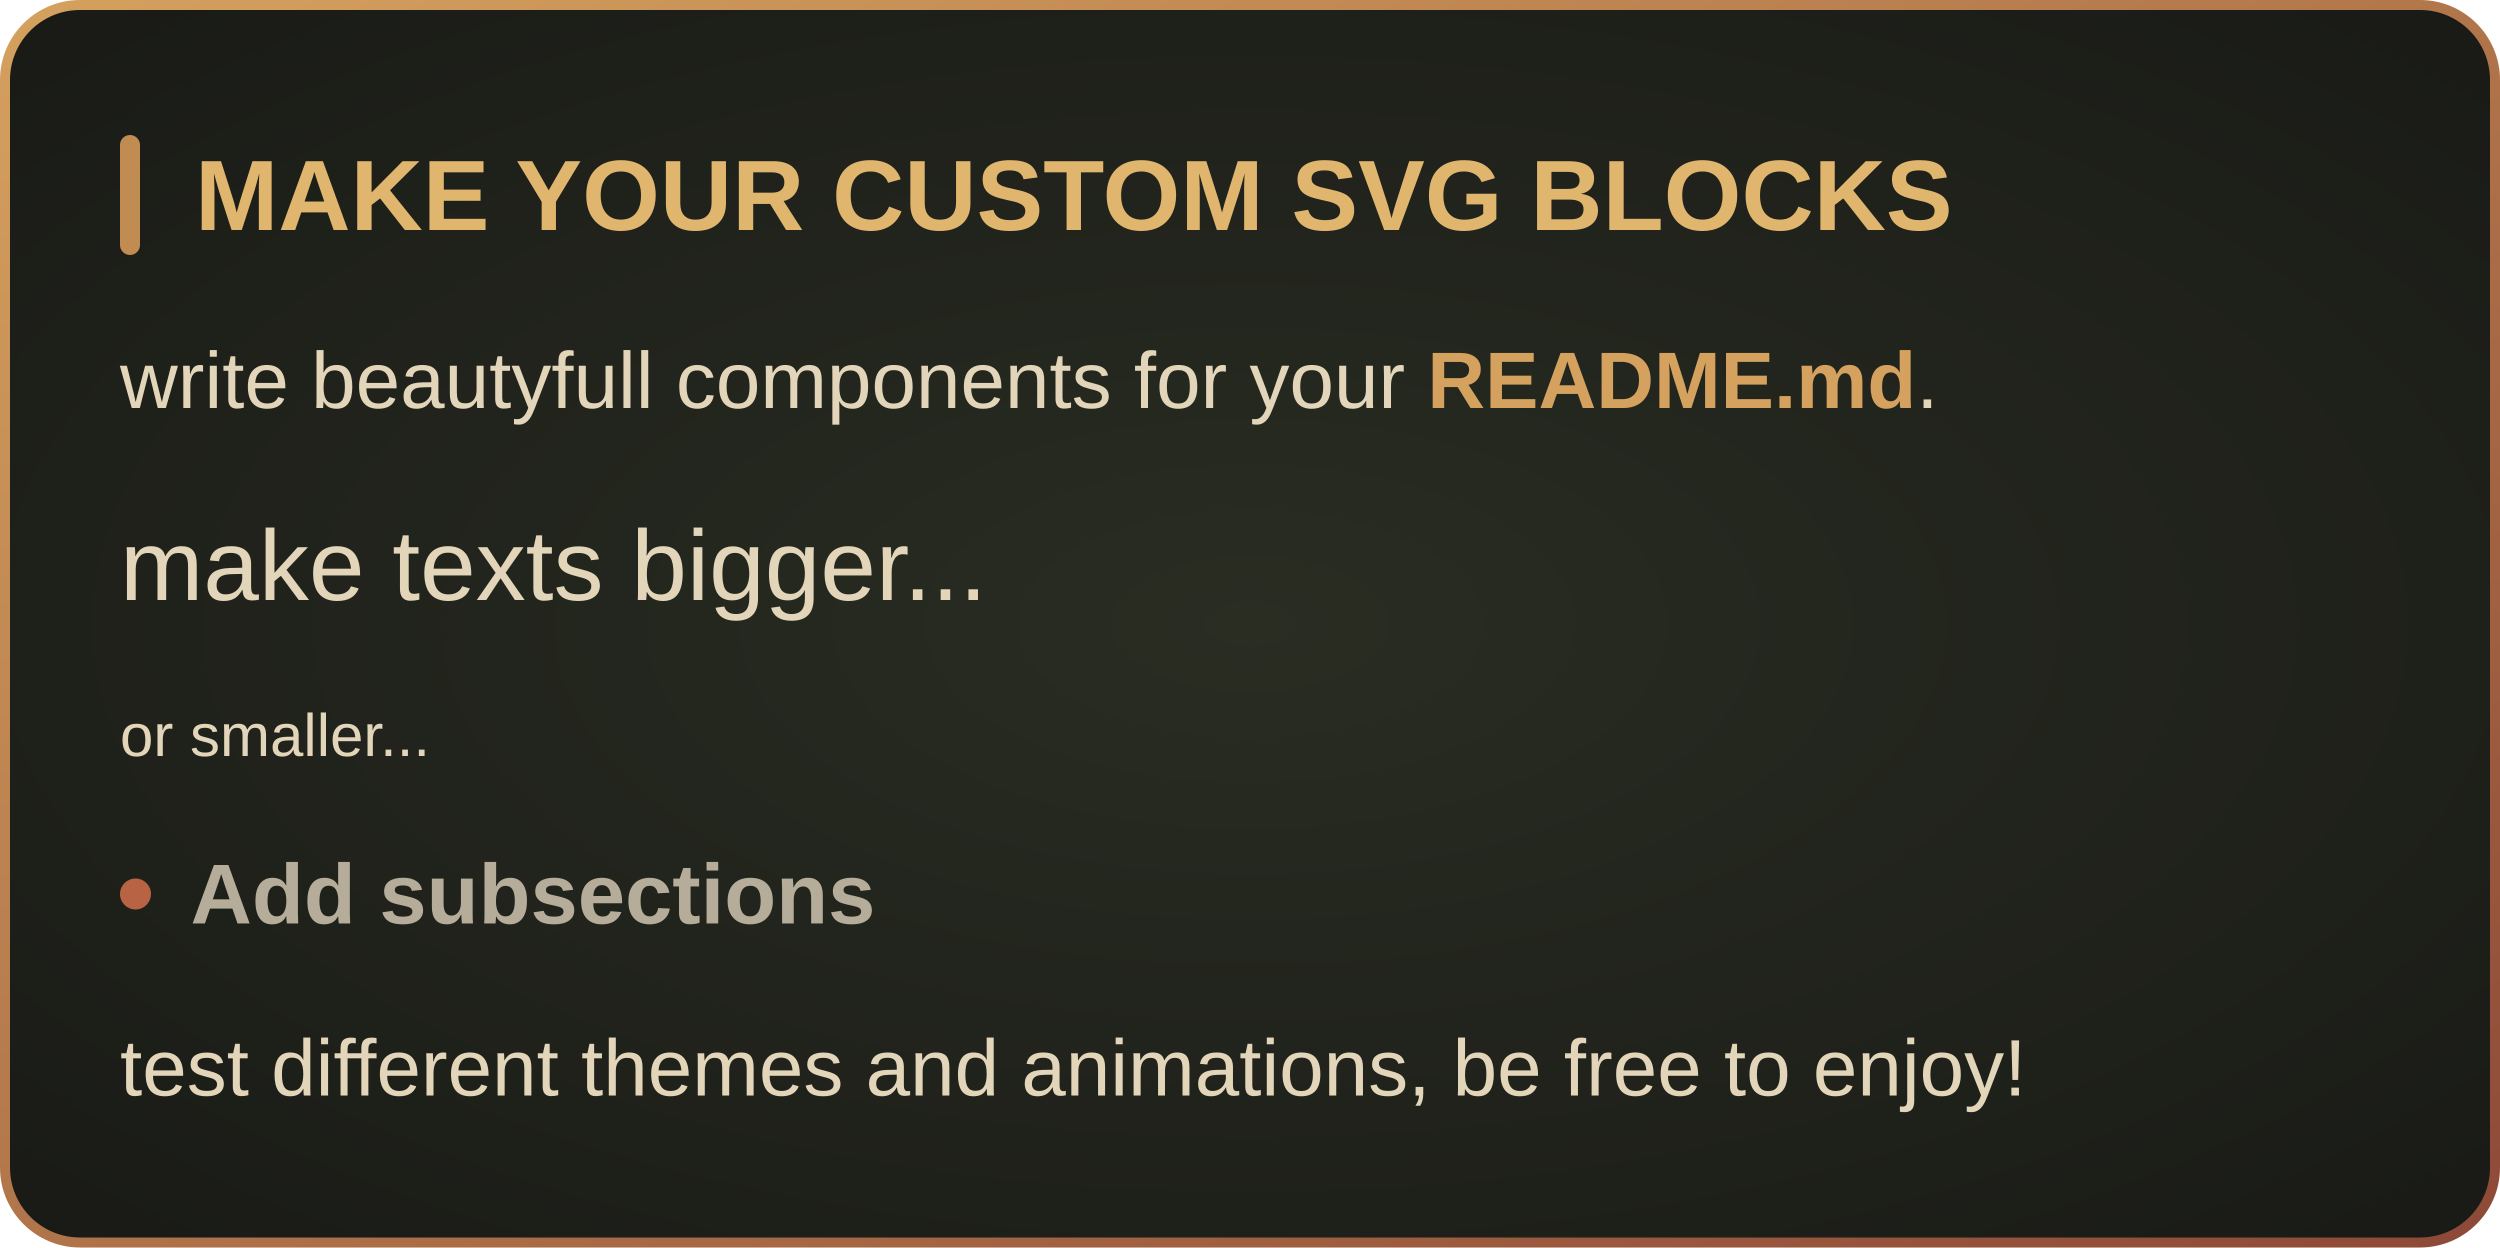
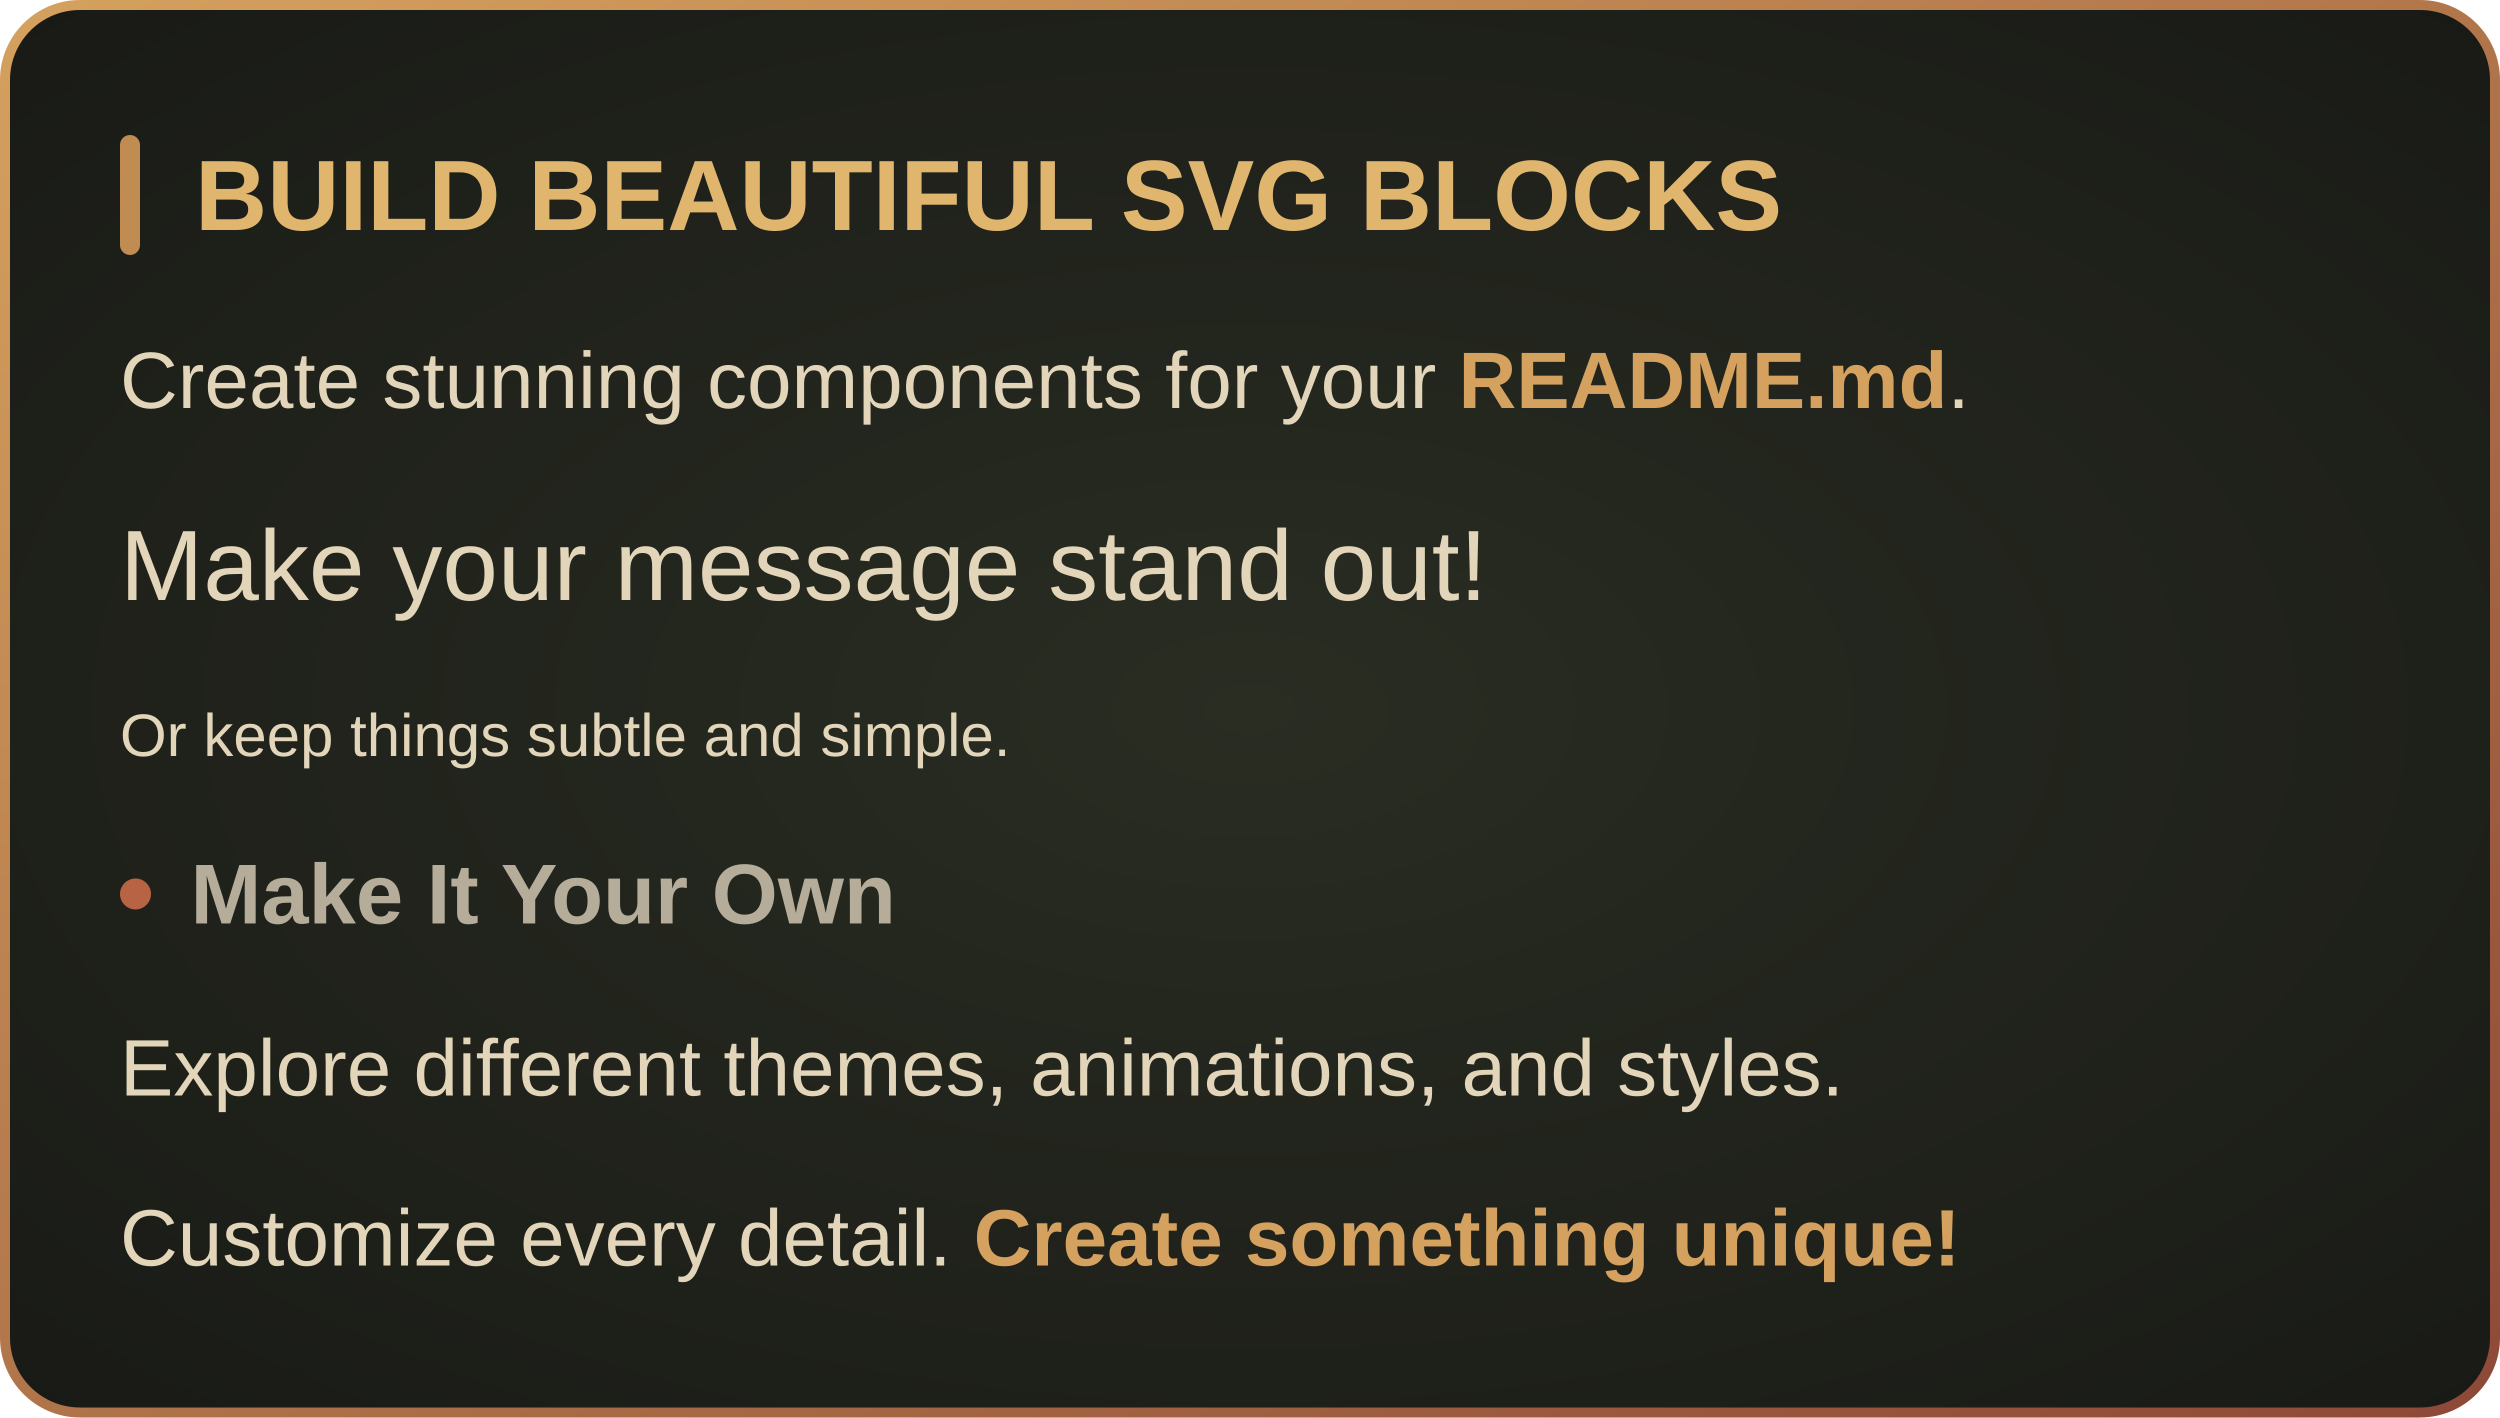
- <svg xmlns="http://www.w3.org/2000/svg" width="500" height="249.5" viewBox="0 0 500 249.5">
+ <svg xmlns="http://www.w3.org/2000/svg" width="500" height="283.5" viewBox="0 0 500 283.5">
  <style>
@keyframes entry {
  from { opacity: 0; transform: translateY(-24px); }
  to { opacity: 1; transform: none; }
}
.entry {
  animation: entry 0.8s ease-out both;
  transform-box: fill-box;
  transform-origin: center;
}
@media (prefers-reduced-motion: reduce) {
  .entry { animation: none; }
}
</style>
  <g class="entry">
    <defs>
      <radialGradient id="background" cx="0.5" cy="0.5" r="0.7">
        <stop offset="0" stop-color="#292D22" />
        <stop offset="1" stop-color="#191A16" />
      </radialGradient>
      <linearGradient id="border" x1="0" y1="0" x2="1" y2="1">
        <stop offset="0" stop-color="#D5A15E" />
        <stop offset="1" stop-color="#8D4937" />
      </linearGradient>
    </defs>
-     <rect x="1" y="1" width="498" height="247.5" rx="15" fill="url(#background)" stroke="none" stroke-width="2" />
-     <rect x="1" y="1" width="498" height="247.5" rx="15" fill="none" stroke="url(#border)" stroke-width="2" />
+     <rect x="1" y="1" width="498" height="281.5" rx="15" fill="url(#background)" stroke="none" stroke-width="2" />
+     <rect x="1" y="1" width="498" height="281.5" rx="15" fill="none" stroke="url(#border)" stroke-width="2" />
    <g font-family="Arial, Helvetica, sans-serif">
      <rect x="24.0" y="27.0" width="4" height="24.0" rx="2" fill="#C18C52" />
-       <text x="39.0" y="46.0" font-size="20" fill="#E0B66F" font-weight="700">MAKE YOUR CUSTOM SVG BLOCKS</text>
-       <text x="24.0" y="81.6" font-size="16" fill="#E2D5B9">write beautyfull components for your <tspan fill="#D5A15E" font-weight="700">README.md</tspan>.</text>
-       <text x="24.0" y="120.0" font-size="20" fill="#E2D5B9">make texts bigger...</text>
-       <text x="24.0" y="151.2" font-size="12" fill="#E2D5B9">or smaller...</text>
+       <text x="39.0" y="46.0" font-size="20" fill="#E0B66F" font-weight="700">BUILD BEAUTIFUL SVG BLOCKS</text>
+       <text x="24.0" y="81.6" font-size="16" fill="#E2D5B9">Create stunning components for your <tspan fill="#D5A15E" font-weight="700">README.md</tspan>.</text>
+       <text x="24.0" y="120.0" font-size="20" fill="#E2D5B9">Make your message stand out!</text>
+       <text x="24.0" y="151.2" font-size="12" fill="#E2D5B9">Or keep things subtle and simple.</text>
      <circle cx="27.1" cy="178.8" r="3.1" fill="#B96345" />
-       <text x="38.1" y="184.7" font-size="17" fill="#B5AD99" font-weight="700">Add subsections</text>
-       <text x="24.0" y="219.1" font-size="16" fill="#E2D5B9">test different themes and animations, be free to enjoy!</text>
+       <text x="38.1" y="184.7" font-size="17" fill="#B5AD99" font-weight="700">Make It Your Own</text>
+       <text x="24.0" y="219.1" font-size="16" fill="#E2D5B9">Explore different themes, animations, and styles.</text>
+       <text x="24.0" y="253.1" font-size="16" fill="#E2D5B9">Customize every detail. <tspan fill="#D5A15E" font-weight="700">Create something unique!</tspan>
+       </text>
    </g>
  </g>
</svg>
